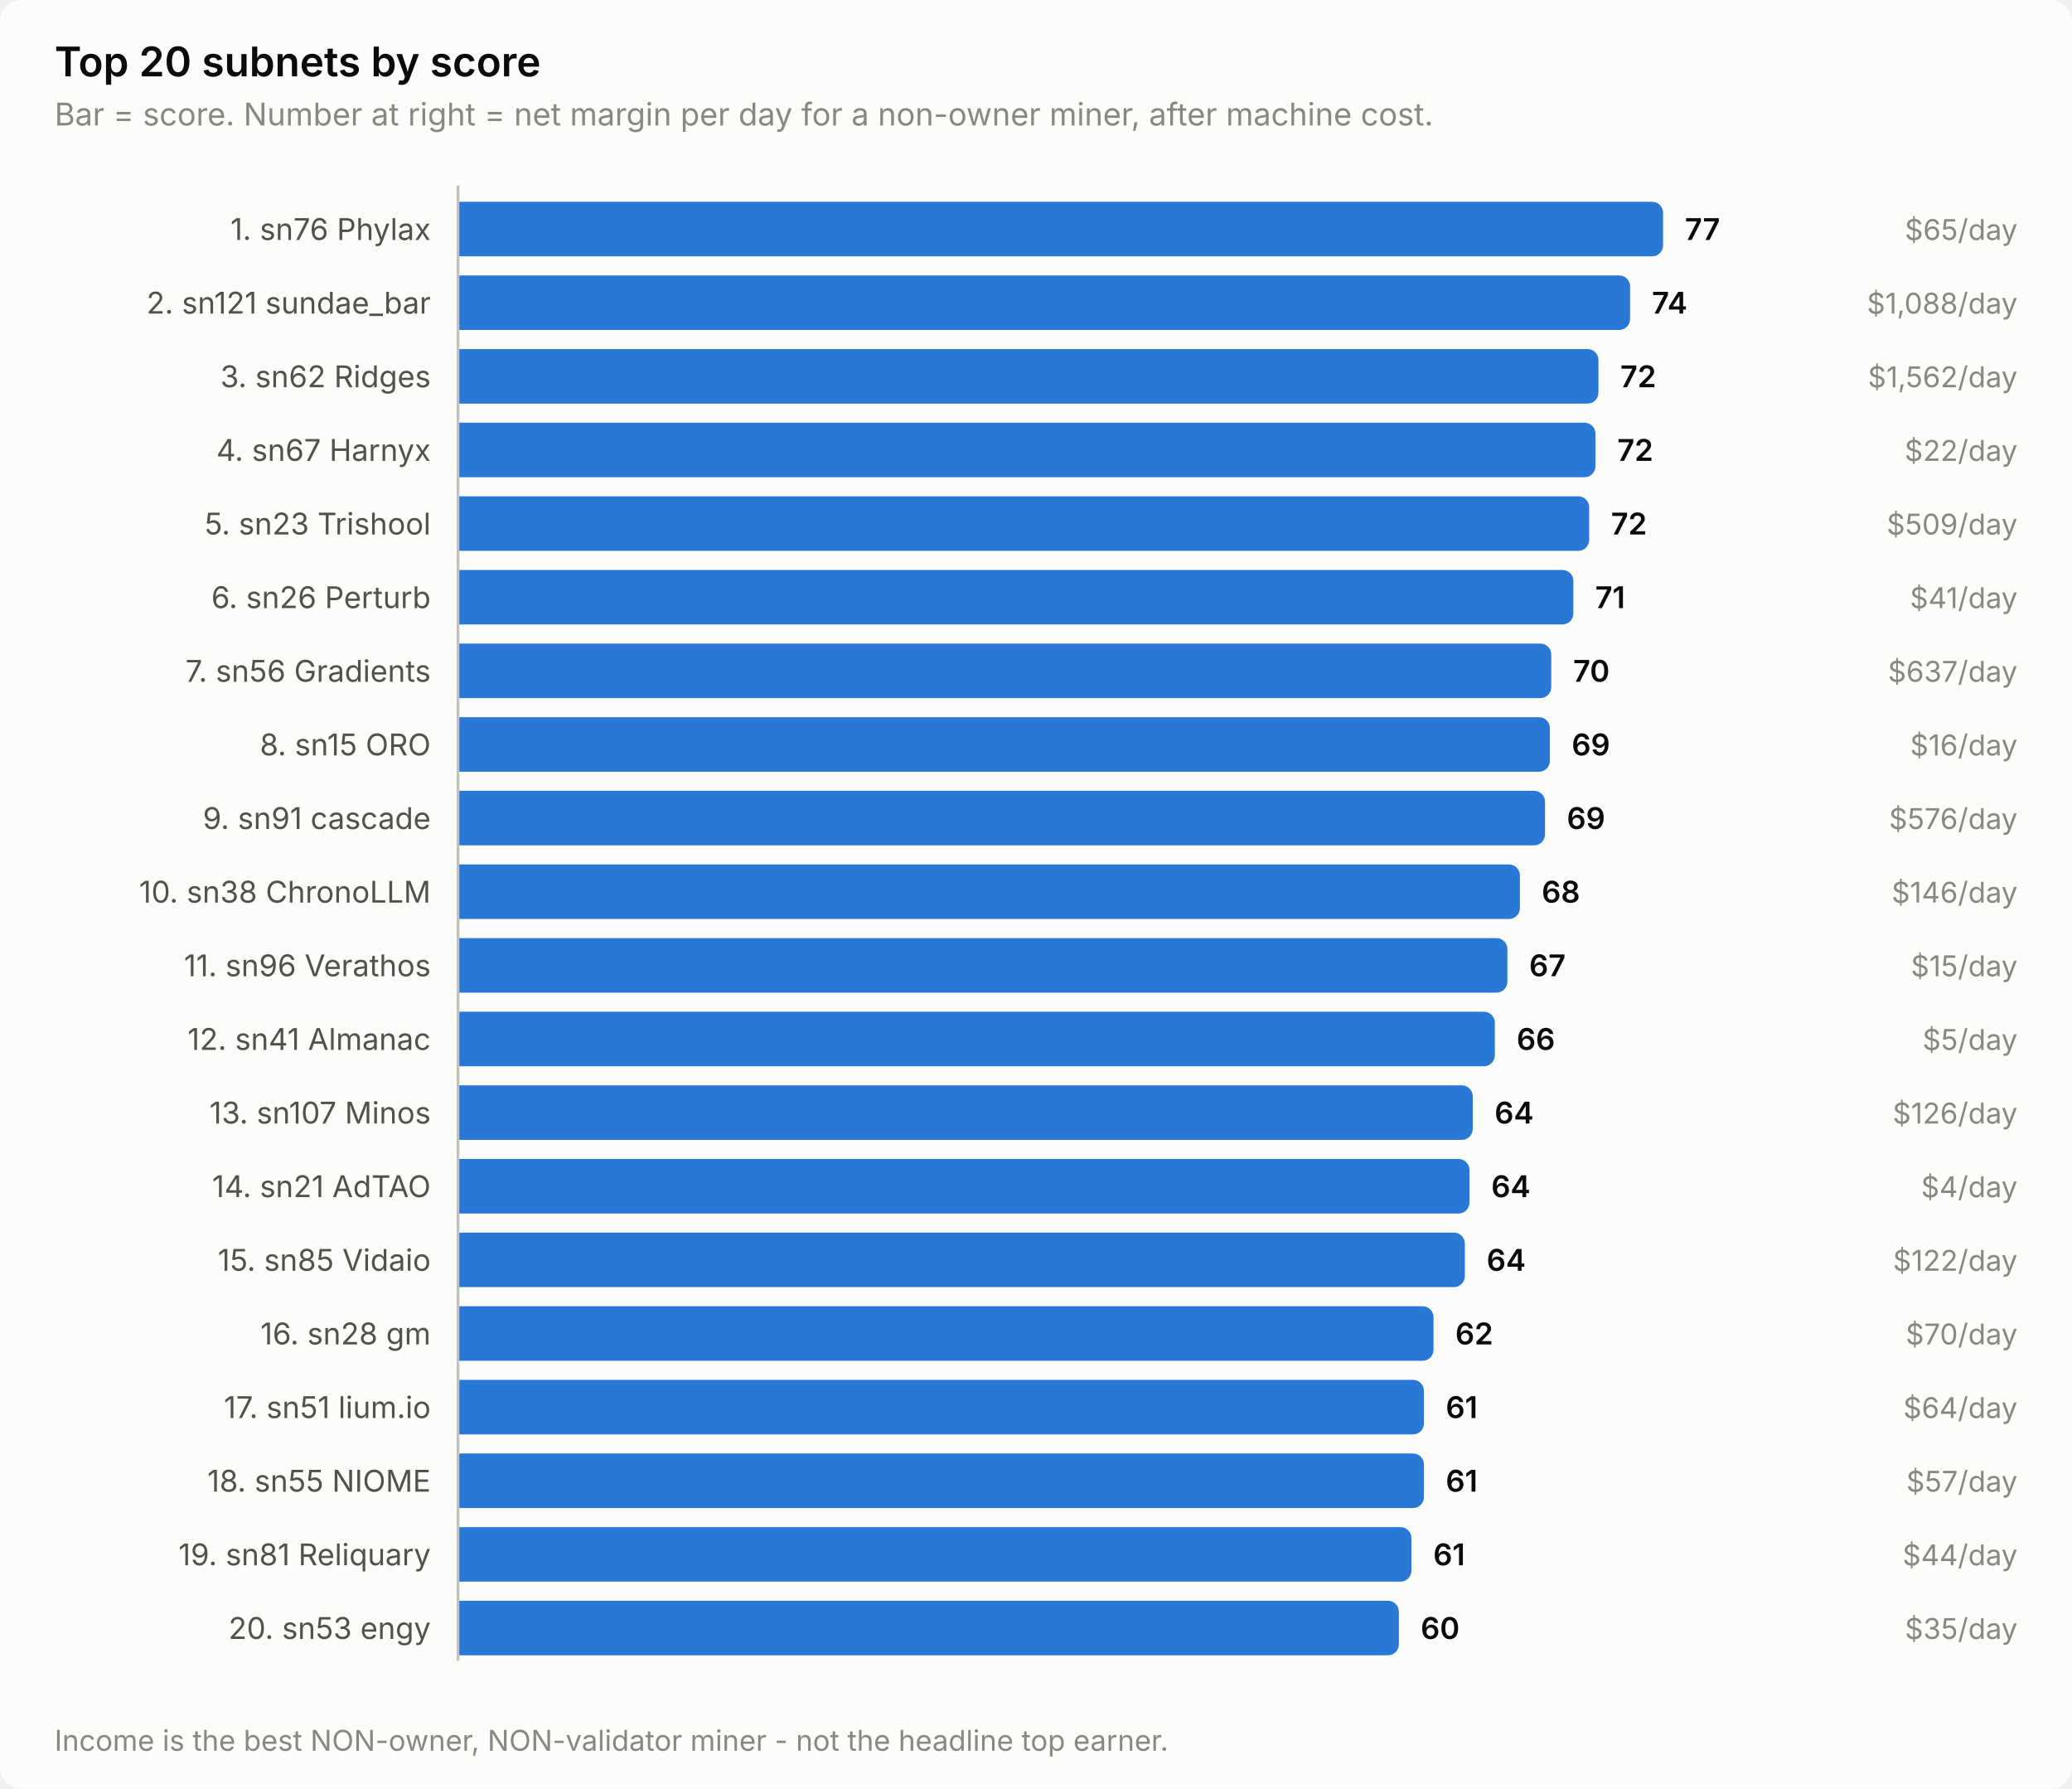
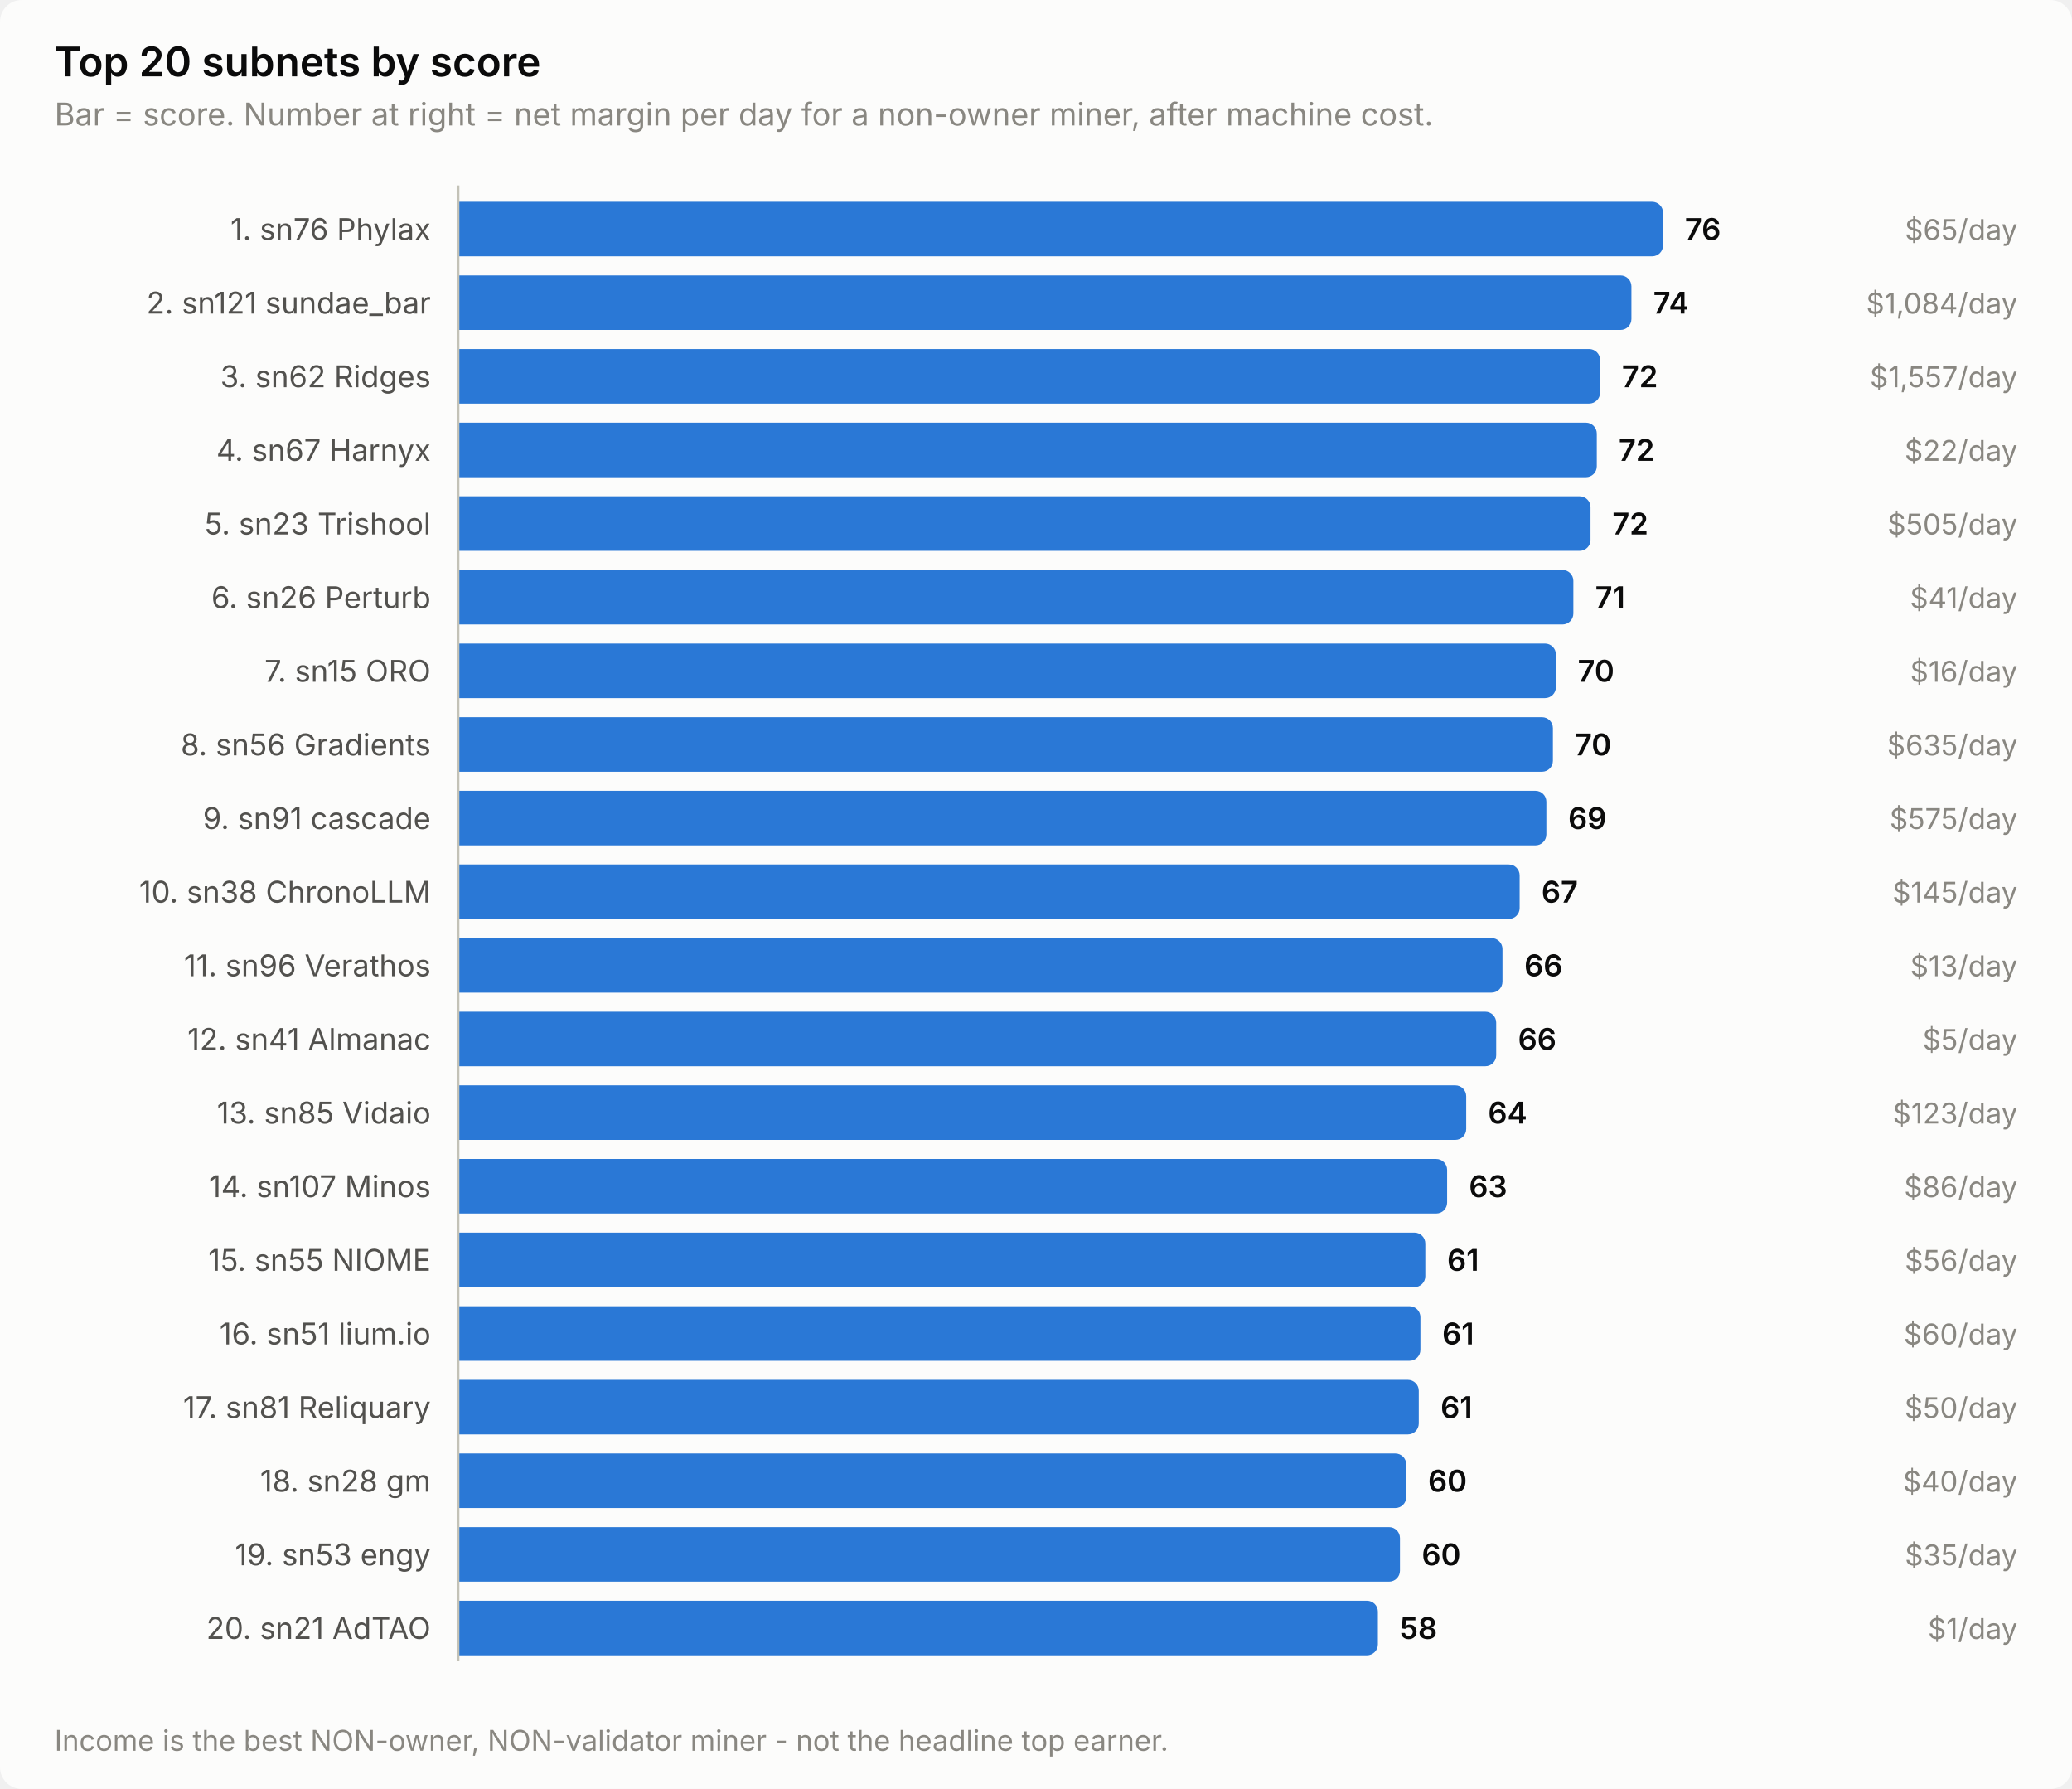
<svg xmlns="http://www.w3.org/2000/svg" width="760" height="656" viewBox="0 0 760 656" role="img" aria-label="Top 20 subnets by score">
  <style>
    text { font-family: system-ui, -apple-system, 'Segoe UI', sans-serif; }
    .t-title { font-size: 15px; font-weight: 600; }
    .t-sub { font-size: 11.5px; }
    .t-lab { font-size: 11px; }
    .t-val { font-size: 11px; font-weight: 600; font-variant-numeric: tabular-nums; }
    .t-tick { font-size: 10.5px; font-variant-numeric: tabular-nums; }

    .surface { fill: #fcfcfb; }
    .ink { fill: #0b0b0b; }
    .ink2 { fill: #52514e; }
    .muted { fill: #898781; }
    .grid { stroke: #e1e0d9; }
    .axis { stroke: #c3c2b7; }
    .accent { fill: #2a78d6; }
    .critical { fill: #d03b3b; }
    .deemph { fill: #d8d7d0; }

    @media (prefers-color-scheme: dark) {
      .surface { fill: #1a1a19; }
      .ink { fill: #ffffff; }
      .ink2 { fill: #c3c2b7; }
      .muted { fill: #898781; }
      .grid { stroke: #2c2c2a; }
      .axis { stroke: #383835; }
      .accent { fill: #3987e5; }
      .deemph { fill: #3a3a37; }
    }
</style>
  <rect class="surface" width="760" height="656" rx="8" />
  <text class="ink t-title" x="20" y="28">Top 20 subnets by score</text>
  <text class="muted t-sub" x="20" y="46">Bar = score. Number at right = net margin per day for a non-owner miner, after machine cost.</text>
  <text class="ink2 t-lab" x="158" y="88" text-anchor="end">1. sn76 Phylax</text>
  <path class="accent" d="M168.0,74.0 H606.0 a4.0,4.0 0 0 1 4.0,4.0 V90.0 a4.0,4.0 0 0 1 -4.0,4.0 H168.0 Z" />
-   <text class="ink t-val" x="618.0" y="88">77</text>
+   <text class="ink t-val" x="618.0" y="88">76</text>
  <text class="muted t-tick" x="740" y="88" text-anchor="end">$65/day</text>
  <text class="ink2 t-lab" x="158" y="115" text-anchor="end">2. sn121 sundae_bar</text>
-   <path class="accent" d="M168.0,101.0 H593.9 a4.0,4.0 0 0 1 4.0,4.0 V117.0 a4.0,4.0 0 0 1 -4.0,4.0 H168.0 Z" />
-   <text class="ink t-val" x="605.9" y="115">74</text>
-   <text class="muted t-tick" x="740" y="115" text-anchor="end">$1,088/day</text>
+   <path class="accent" d="M168.0,101.0 H594.4 a4.0,4.0 0 0 1 4.0,4.0 V117.0 a4.0,4.0 0 0 1 -4.0,4.0 H168.0 Z" />
+   <text class="ink t-val" x="606.4" y="115">74</text>
+   <text class="muted t-tick" x="740" y="115" text-anchor="end">$1,084/day</text>
  <text class="ink2 t-lab" x="158" y="142" text-anchor="end">3. sn62 Ridges</text>
-   <path class="accent" d="M168.0,128.0 H582.3 a4.0,4.0 0 0 1 4.0,4.0 V144.0 a4.0,4.0 0 0 1 -4.0,4.0 H168.0 Z" />
-   <text class="ink t-val" x="594.3" y="142">72</text>
-   <text class="muted t-tick" x="740" y="142" text-anchor="end">$1,562/day</text>
+   <path class="accent" d="M168.0,128.0 H582.9 a4.0,4.0 0 0 1 4.0,4.0 V144.0 a4.0,4.0 0 0 1 -4.0,4.0 H168.0 Z" />
+   <text class="ink t-val" x="594.9" y="142">72</text>
+   <text class="muted t-tick" x="740" y="142" text-anchor="end">$1,557/day</text>
  <text class="ink2 t-lab" x="158" y="169" text-anchor="end">4. sn67 Harnyx</text>
-   <path class="accent" d="M168.0,155.0 H581.2 a4.0,4.0 0 0 1 4.0,4.0 V171.0 a4.0,4.0 0 0 1 -4.0,4.0 H168.0 Z" />
-   <text class="ink t-val" x="593.2" y="169">72</text>
+   <path class="accent" d="M168.0,155.0 H581.7 a4.0,4.0 0 0 1 4.0,4.0 V171.0 a4.0,4.0 0 0 1 -4.0,4.0 H168.0 Z" />
+   <text class="ink t-val" x="593.7" y="169">72</text>
  <text class="muted t-tick" x="740" y="169" text-anchor="end">$22/day</text>
  <text class="ink2 t-lab" x="158" y="196" text-anchor="end">5. sn23 Trishool</text>
-   <path class="accent" d="M168.0,182.0 H578.9 a4.0,4.0 0 0 1 4.0,4.0 V198.0 a4.0,4.0 0 0 1 -4.0,4.0 H168.0 Z" />
-   <text class="ink t-val" x="590.9" y="196">72</text>
-   <text class="muted t-tick" x="740" y="196" text-anchor="end">$509/day</text>
+   <path class="accent" d="M168.0,182.0 H579.4 a4.0,4.0 0 0 1 4.0,4.0 V198.0 a4.0,4.0 0 0 1 -4.0,4.0 H168.0 Z" />
+   <text class="ink t-val" x="591.4" y="196">72</text>
+   <text class="muted t-tick" x="740" y="196" text-anchor="end">$505/day</text>
  <text class="ink2 t-lab" x="158" y="223" text-anchor="end">6. sn26 Perturb</text>
  <path class="accent" d="M168.0,209.0 H573.1 a4.0,4.0 0 0 1 4.0,4.0 V225.0 a4.0,4.0 0 0 1 -4.0,4.0 H168.0 Z" />
  <text class="ink t-val" x="585.1" y="223">71</text>
  <text class="muted t-tick" x="740" y="223" text-anchor="end">$41/day</text>
-   <text class="ink2 t-lab" x="158" y="250" text-anchor="end">7. sn56 Gradients</text>
-   <path class="accent" d="M168.0,236.0 H565.0 a4.0,4.0 0 0 1 4.0,4.0 V252.0 a4.0,4.0 0 0 1 -4.0,4.0 H168.0 Z" />
-   <text class="ink t-val" x="577.0" y="250">70</text>
-   <text class="muted t-tick" x="740" y="250" text-anchor="end">$637/day</text>
-   <text class="ink2 t-lab" x="158" y="277" text-anchor="end">8. sn15 ORO</text>
-   <path class="accent" d="M168.0,263.0 H564.5 a4.0,4.0 0 0 1 4.0,4.0 V279.0 a4.0,4.0 0 0 1 -4.0,4.0 H168.0 Z" />
-   <text class="ink t-val" x="576.5" y="277">69</text>
-   <text class="muted t-tick" x="740" y="277" text-anchor="end">$16/day</text>
+   <text class="ink2 t-lab" x="158" y="250" text-anchor="end">7. sn15 ORO</text>
+   <path class="accent" d="M168.0,236.0 H566.7 a4.0,4.0 0 0 1 4.0,4.0 V252.0 a4.0,4.0 0 0 1 -4.0,4.0 H168.0 Z" />
+   <text class="ink t-val" x="578.7" y="250">70</text>
+   <text class="muted t-tick" x="740" y="250" text-anchor="end">$16/day</text>
+   <text class="ink2 t-lab" x="158" y="277" text-anchor="end">8. sn56 Gradients</text>
+   <path class="accent" d="M168.0,263.0 H565.6 a4.0,4.0 0 0 1 4.0,4.0 V279.0 a4.0,4.0 0 0 1 -4.0,4.0 H168.0 Z" />
+   <text class="ink t-val" x="577.6" y="277">70</text>
+   <text class="muted t-tick" x="740" y="277" text-anchor="end">$635/day</text>
  <text class="ink2 t-lab" x="158" y="304" text-anchor="end">9. sn91 cascade</text>
-   <path class="accent" d="M168.0,290.0 H562.7 a4.0,4.0 0 0 1 4.0,4.0 V306.0 a4.0,4.0 0 0 1 -4.0,4.0 H168.0 Z" />
-   <text class="ink t-val" x="574.7" y="304">69</text>
-   <text class="muted t-tick" x="740" y="304" text-anchor="end">$576/day</text>
+   <path class="accent" d="M168.0,290.0 H563.2 a4.0,4.0 0 0 1 4.0,4.0 V306.0 a4.0,4.0 0 0 1 -4.0,4.0 H168.0 Z" />
+   <text class="ink t-val" x="575.2" y="304">69</text>
+   <text class="muted t-tick" x="740" y="304" text-anchor="end">$575/day</text>
  <text class="ink2 t-lab" x="158" y="331" text-anchor="end">10. sn38 ChronoLLM</text>
-   <path class="accent" d="M168.0,317.0 H553.5 a4.0,4.0 0 0 1 4.0,4.0 V333.0 a4.0,4.0 0 0 1 -4.0,4.0 H168.0 Z" />
-   <text class="ink t-val" x="565.5" y="331">68</text>
-   <text class="muted t-tick" x="740" y="331" text-anchor="end">$146/day</text>
+   <path class="accent" d="M168.0,317.0 H553.4 a4.0,4.0 0 0 1 4.0,4.0 V333.0 a4.0,4.0 0 0 1 -4.0,4.0 H168.0 Z" />
+   <text class="ink t-val" x="565.4" y="331">67</text>
+   <text class="muted t-tick" x="740" y="331" text-anchor="end">$145/day</text>
  <text class="ink2 t-lab" x="158" y="358" text-anchor="end">11. sn96 Verathos</text>
-   <path class="accent" d="M168.0,344.0 H548.9 a4.0,4.0 0 0 1 4.0,4.0 V360.0 a4.0,4.0 0 0 1 -4.0,4.0 H168.0 Z" />
-   <text class="ink t-val" x="560.9" y="358">67</text>
-   <text class="muted t-tick" x="740" y="358" text-anchor="end">$15/day</text>
+   <path class="accent" d="M168.0,344.0 H547.1 a4.0,4.0 0 0 1 4.0,4.0 V360.0 a4.0,4.0 0 0 1 -4.0,4.0 H168.0 Z" />
+   <text class="ink t-val" x="559.1" y="358">66</text>
+   <text class="muted t-tick" x="740" y="358" text-anchor="end">$13/day</text>
  <text class="ink2 t-lab" x="158" y="385" text-anchor="end">12. sn41 Almanac</text>
-   <path class="accent" d="M168.0,371.0 H544.3 a4.0,4.0 0 0 1 4.0,4.0 V387.0 a4.0,4.0 0 0 1 -4.0,4.0 H168.0 Z" />
-   <text class="ink t-val" x="556.3" y="385">66</text>
+   <path class="accent" d="M168.0,371.0 H544.8 a4.0,4.0 0 0 1 4.0,4.0 V387.0 a4.0,4.0 0 0 1 -4.0,4.0 H168.0 Z" />
+   <text class="ink t-val" x="556.8" y="385">66</text>
  <text class="muted t-tick" x="740" y="385" text-anchor="end">$5/day</text>
-   <text class="ink2 t-lab" x="158" y="412" text-anchor="end">13. sn107 Minos</text>
-   <path class="accent" d="M168.0,398.0 H536.2 a4.0,4.0 0 0 1 4.0,4.0 V414.0 a4.0,4.0 0 0 1 -4.0,4.0 H168.0 Z" />
-   <text class="ink t-val" x="548.2" y="412">64</text>
-   <text class="muted t-tick" x="740" y="412" text-anchor="end">$126/day</text>
-   <text class="ink2 t-lab" x="158" y="439" text-anchor="end">14. sn21 AdTAO</text>
-   <path class="accent" d="M168.0,425.0 H535.0 a4.0,4.0 0 0 1 4.0,4.0 V441.0 a4.0,4.0 0 0 1 -4.0,4.0 H168.0 Z" />
-   <text class="ink t-val" x="547.0" y="439">64</text>
-   <text class="muted t-tick" x="740" y="439" text-anchor="end">$4/day</text>
-   <text class="ink2 t-lab" x="158" y="466" text-anchor="end">15. sn85 Vidaio</text>
-   <path class="accent" d="M168.0,452.0 H533.3 a4.0,4.0 0 0 1 4.0,4.0 V468.0 a4.0,4.0 0 0 1 -4.0,4.0 H168.0 Z" />
-   <text class="ink t-val" x="545.3" y="466">64</text>
-   <text class="muted t-tick" x="740" y="466" text-anchor="end">$122/day</text>
-   <text class="ink2 t-lab" x="158" y="493" text-anchor="end">16. sn28 gm</text>
-   <path class="accent" d="M168.0,479.0 H521.8 a4.0,4.0 0 0 1 4.0,4.0 V495.0 a4.0,4.0 0 0 1 -4.0,4.0 H168.0 Z" />
-   <text class="ink t-val" x="533.8" y="493">62</text>
-   <text class="muted t-tick" x="740" y="493" text-anchor="end">$70/day</text>
-   <text class="ink2 t-lab" x="158" y="520" text-anchor="end">17. sn51 lium.io</text>
-   <path class="accent" d="M168.0,506.0 H518.3 a4.0,4.0 0 0 1 4.0,4.0 V522.0 a4.0,4.0 0 0 1 -4.0,4.0 H168.0 Z" />
-   <text class="ink t-val" x="530.3" y="520">61</text>
-   <text class="muted t-tick" x="740" y="520" text-anchor="end">$64/day</text>
-   <text class="ink2 t-lab" x="158" y="547" text-anchor="end">18. sn55 NIOME</text>
-   <path class="accent" d="M168.0,533.0 H518.3 a4.0,4.0 0 0 1 4.0,4.0 V549.0 a4.0,4.0 0 0 1 -4.0,4.0 H168.0 Z" />
-   <text class="ink t-val" x="530.3" y="547">61</text>
-   <text class="muted t-tick" x="740" y="547" text-anchor="end">$57/day</text>
-   <text class="ink2 t-lab" x="158" y="574" text-anchor="end">19. sn81 Reliquary</text>
-   <path class="accent" d="M168.0,560.0 H513.7 a4.0,4.0 0 0 1 4.0,4.0 V576.0 a4.0,4.0 0 0 1 -4.0,4.0 H168.0 Z" />
-   <text class="ink t-val" x="525.7" y="574">61</text>
-   <text class="muted t-tick" x="740" y="574" text-anchor="end">$44/day</text>
-   <text class="ink2 t-lab" x="158" y="601" text-anchor="end">20. sn53 engy</text>
-   <path class="accent" d="M168.0,587.0 H509.1 a4.0,4.0 0 0 1 4.0,4.0 V603.0 a4.0,4.0 0 0 1 -4.0,4.0 H168.0 Z" />
-   <text class="ink t-val" x="521.1" y="601">60</text>
-   <text class="muted t-tick" x="740" y="601" text-anchor="end">$35/day</text>
+   <text class="ink2 t-lab" x="158" y="412" text-anchor="end">13. sn85 Vidaio</text>
+   <path class="accent" d="M168.0,398.0 H533.8 a4.0,4.0 0 0 1 4.0,4.0 V414.0 a4.0,4.0 0 0 1 -4.0,4.0 H168.0 Z" />
+   <text class="ink t-val" x="545.8" y="412">64</text>
+   <text class="muted t-tick" x="740" y="412" text-anchor="end">$123/day</text>
+   <text class="ink2 t-lab" x="158" y="439" text-anchor="end">14. sn107 Minos</text>
+   <path class="accent" d="M168.0,425.0 H526.8 a4.0,4.0 0 0 1 4.0,4.0 V441.0 a4.0,4.0 0 0 1 -4.0,4.0 H168.0 Z" />
+   <text class="ink t-val" x="538.8" y="439">63</text>
+   <text class="muted t-tick" x="740" y="439" text-anchor="end">$86/day</text>
+   <text class="ink2 t-lab" x="158" y="466" text-anchor="end">15. sn55 NIOME</text>
+   <path class="accent" d="M168.0,452.0 H518.8 a4.0,4.0 0 0 1 4.0,4.0 V468.0 a4.0,4.0 0 0 1 -4.0,4.0 H168.0 Z" />
+   <text class="ink t-val" x="530.8" y="466">61</text>
+   <text class="muted t-tick" x="740" y="466" text-anchor="end">$56/day</text>
+   <text class="ink2 t-lab" x="158" y="493" text-anchor="end">16. sn51 lium.io</text>
+   <path class="accent" d="M168.0,479.0 H517.0 a4.0,4.0 0 0 1 4.0,4.0 V495.0 a4.0,4.0 0 0 1 -4.0,4.0 H168.0 Z" />
+   <text class="ink t-val" x="529.0" y="493">61</text>
+   <text class="muted t-tick" x="740" y="493" text-anchor="end">$60/day</text>
+   <text class="ink2 t-lab" x="158" y="520" text-anchor="end">17. sn81 Reliquary</text>
+   <path class="accent" d="M168.0,506.0 H516.4 a4.0,4.0 0 0 1 4.0,4.0 V522.0 a4.0,4.0 0 0 1 -4.0,4.0 H168.0 Z" />
+   <text class="ink t-val" x="528.4" y="520">61</text>
+   <text class="muted t-tick" x="740" y="520" text-anchor="end">$50/day</text>
+   <text class="ink2 t-lab" x="158" y="547" text-anchor="end">18. sn28 gm</text>
+   <path class="accent" d="M168.0,533.0 H511.8 a4.0,4.0 0 0 1 4.0,4.0 V549.0 a4.0,4.0 0 0 1 -4.0,4.0 H168.0 Z" />
+   <text class="ink t-val" x="523.8" y="547">60</text>
+   <text class="muted t-tick" x="740" y="547" text-anchor="end">$40/day</text>
+   <text class="ink2 t-lab" x="158" y="574" text-anchor="end">19. sn53 engy</text>
+   <path class="accent" d="M168.0,560.0 H509.5 a4.0,4.0 0 0 1 4.0,4.0 V576.0 a4.0,4.0 0 0 1 -4.0,4.0 H168.0 Z" />
+   <text class="ink t-val" x="521.5" y="574">60</text>
+   <text class="muted t-tick" x="740" y="574" text-anchor="end">$35/day</text>
+   <text class="ink2 t-lab" x="158" y="601" text-anchor="end">20. sn21 AdTAO</text>
+   <path class="accent" d="M168.0,587.0 H501.4 a4.0,4.0 0 0 1 4.0,4.0 V603.0 a4.0,4.0 0 0 1 -4.0,4.0 H168.0 Z" />
+   <text class="ink t-val" x="513.4" y="601">58</text>
+   <text class="muted t-tick" x="740" y="601" text-anchor="end">$1/day</text>
  <line class="axis" x1="168" y1="68" x2="168" y2="609" stroke-width="1" />
  <text class="muted t-tick" x="20" y="642">Income is the best NON-owner, NON-validator miner - not the headline top earner.</text>
</svg>
